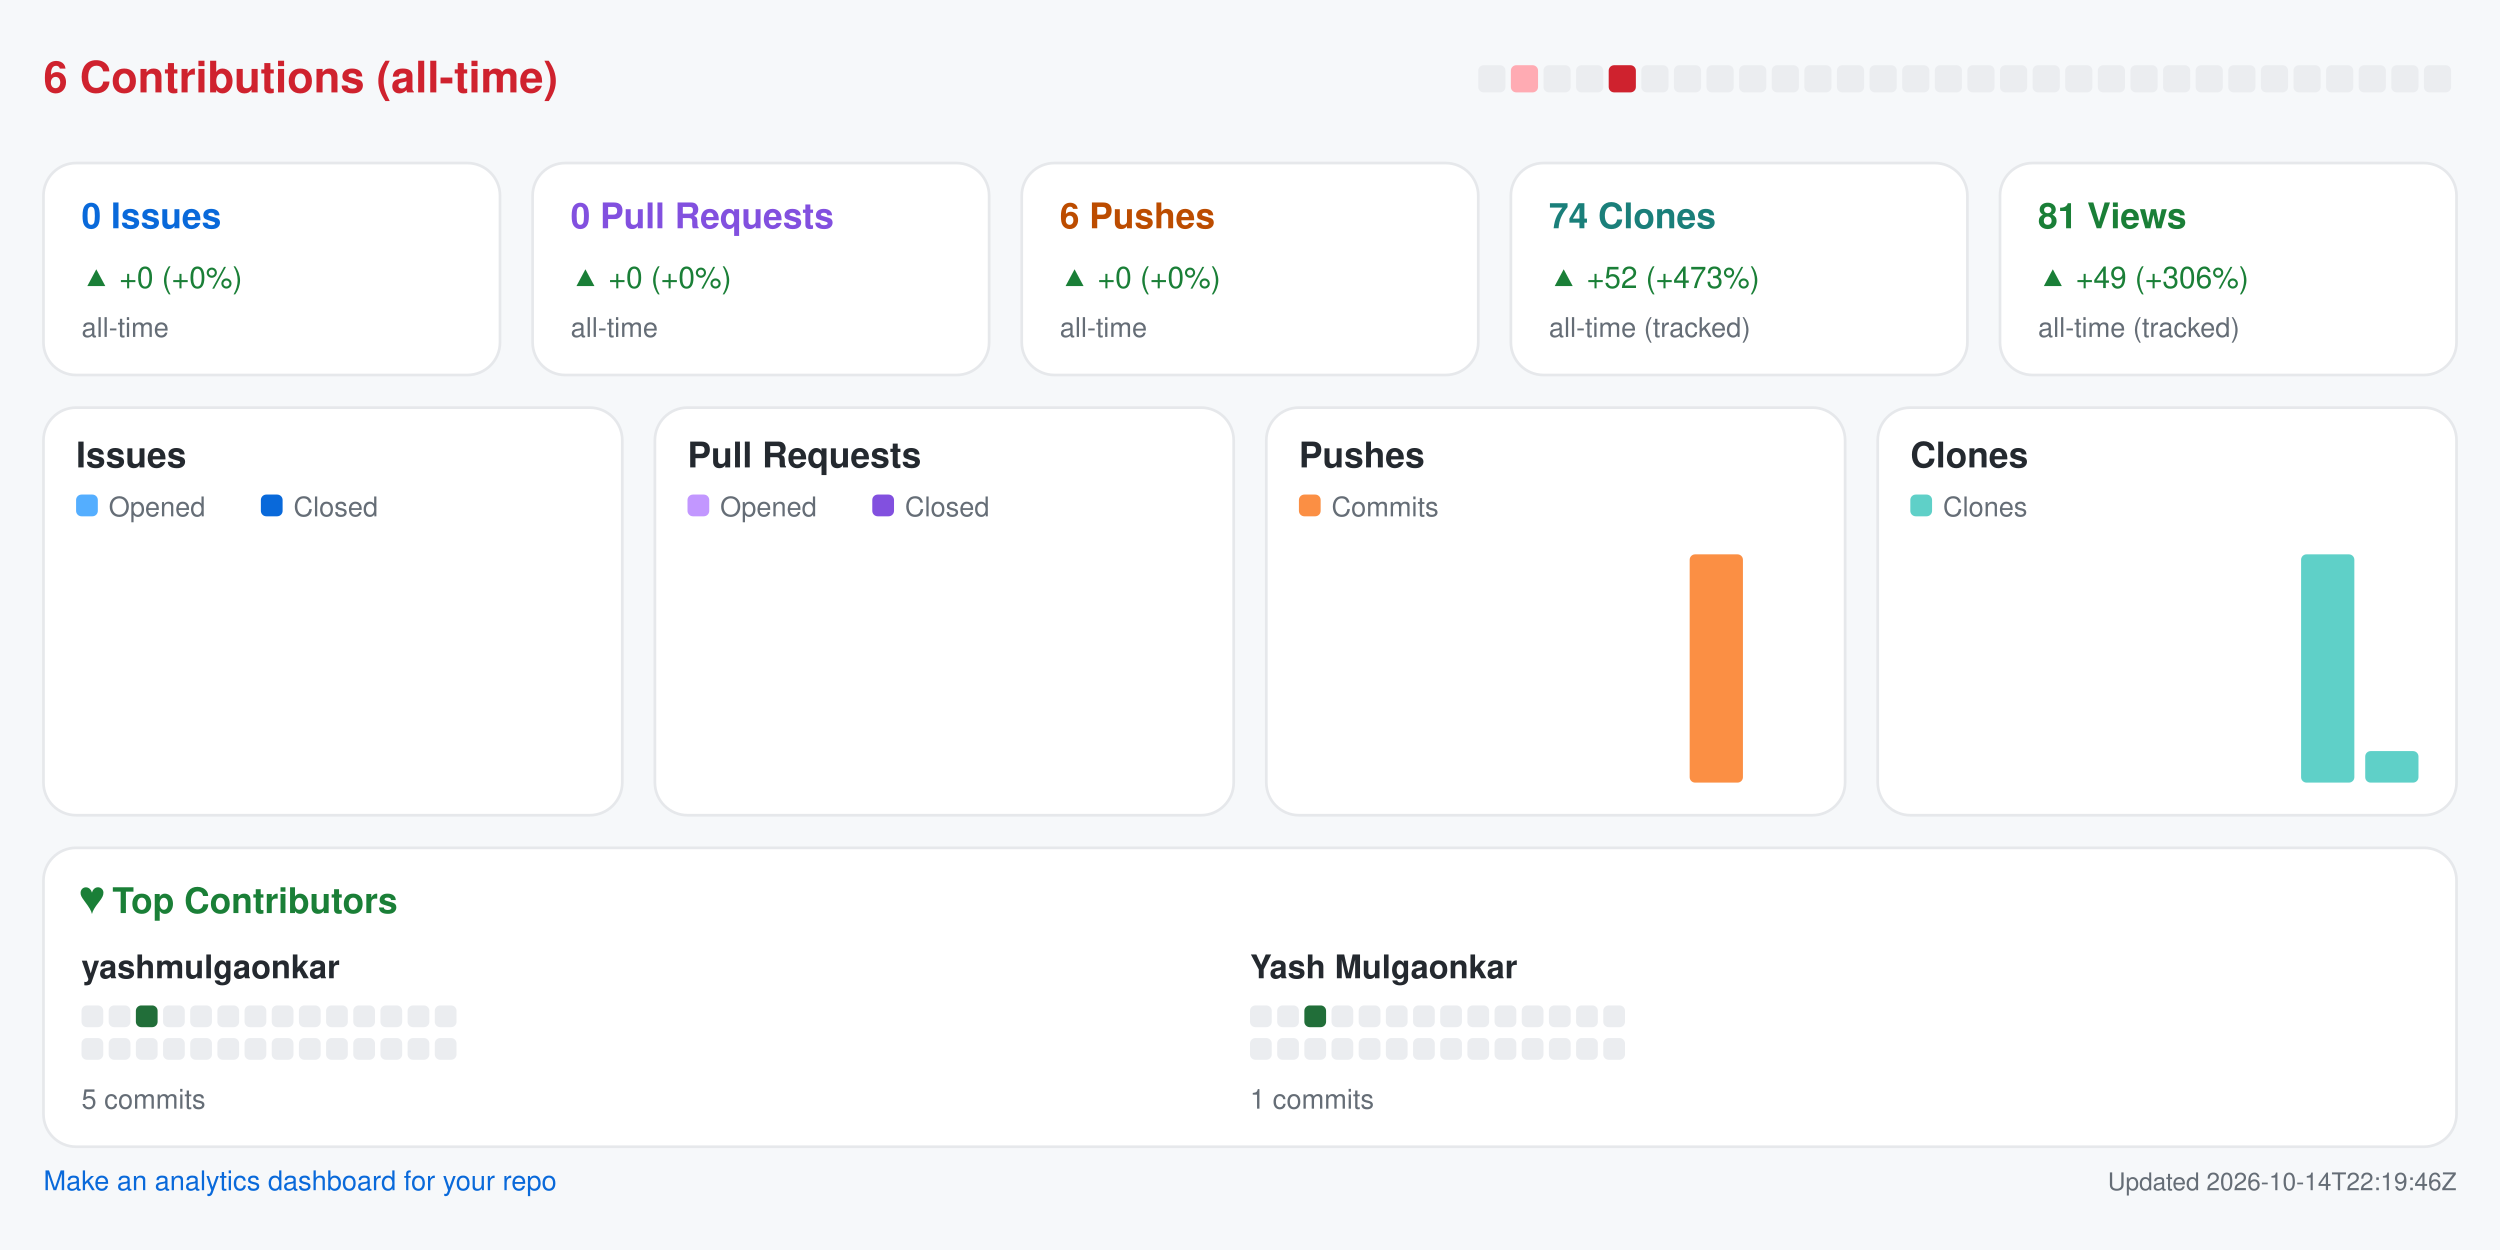
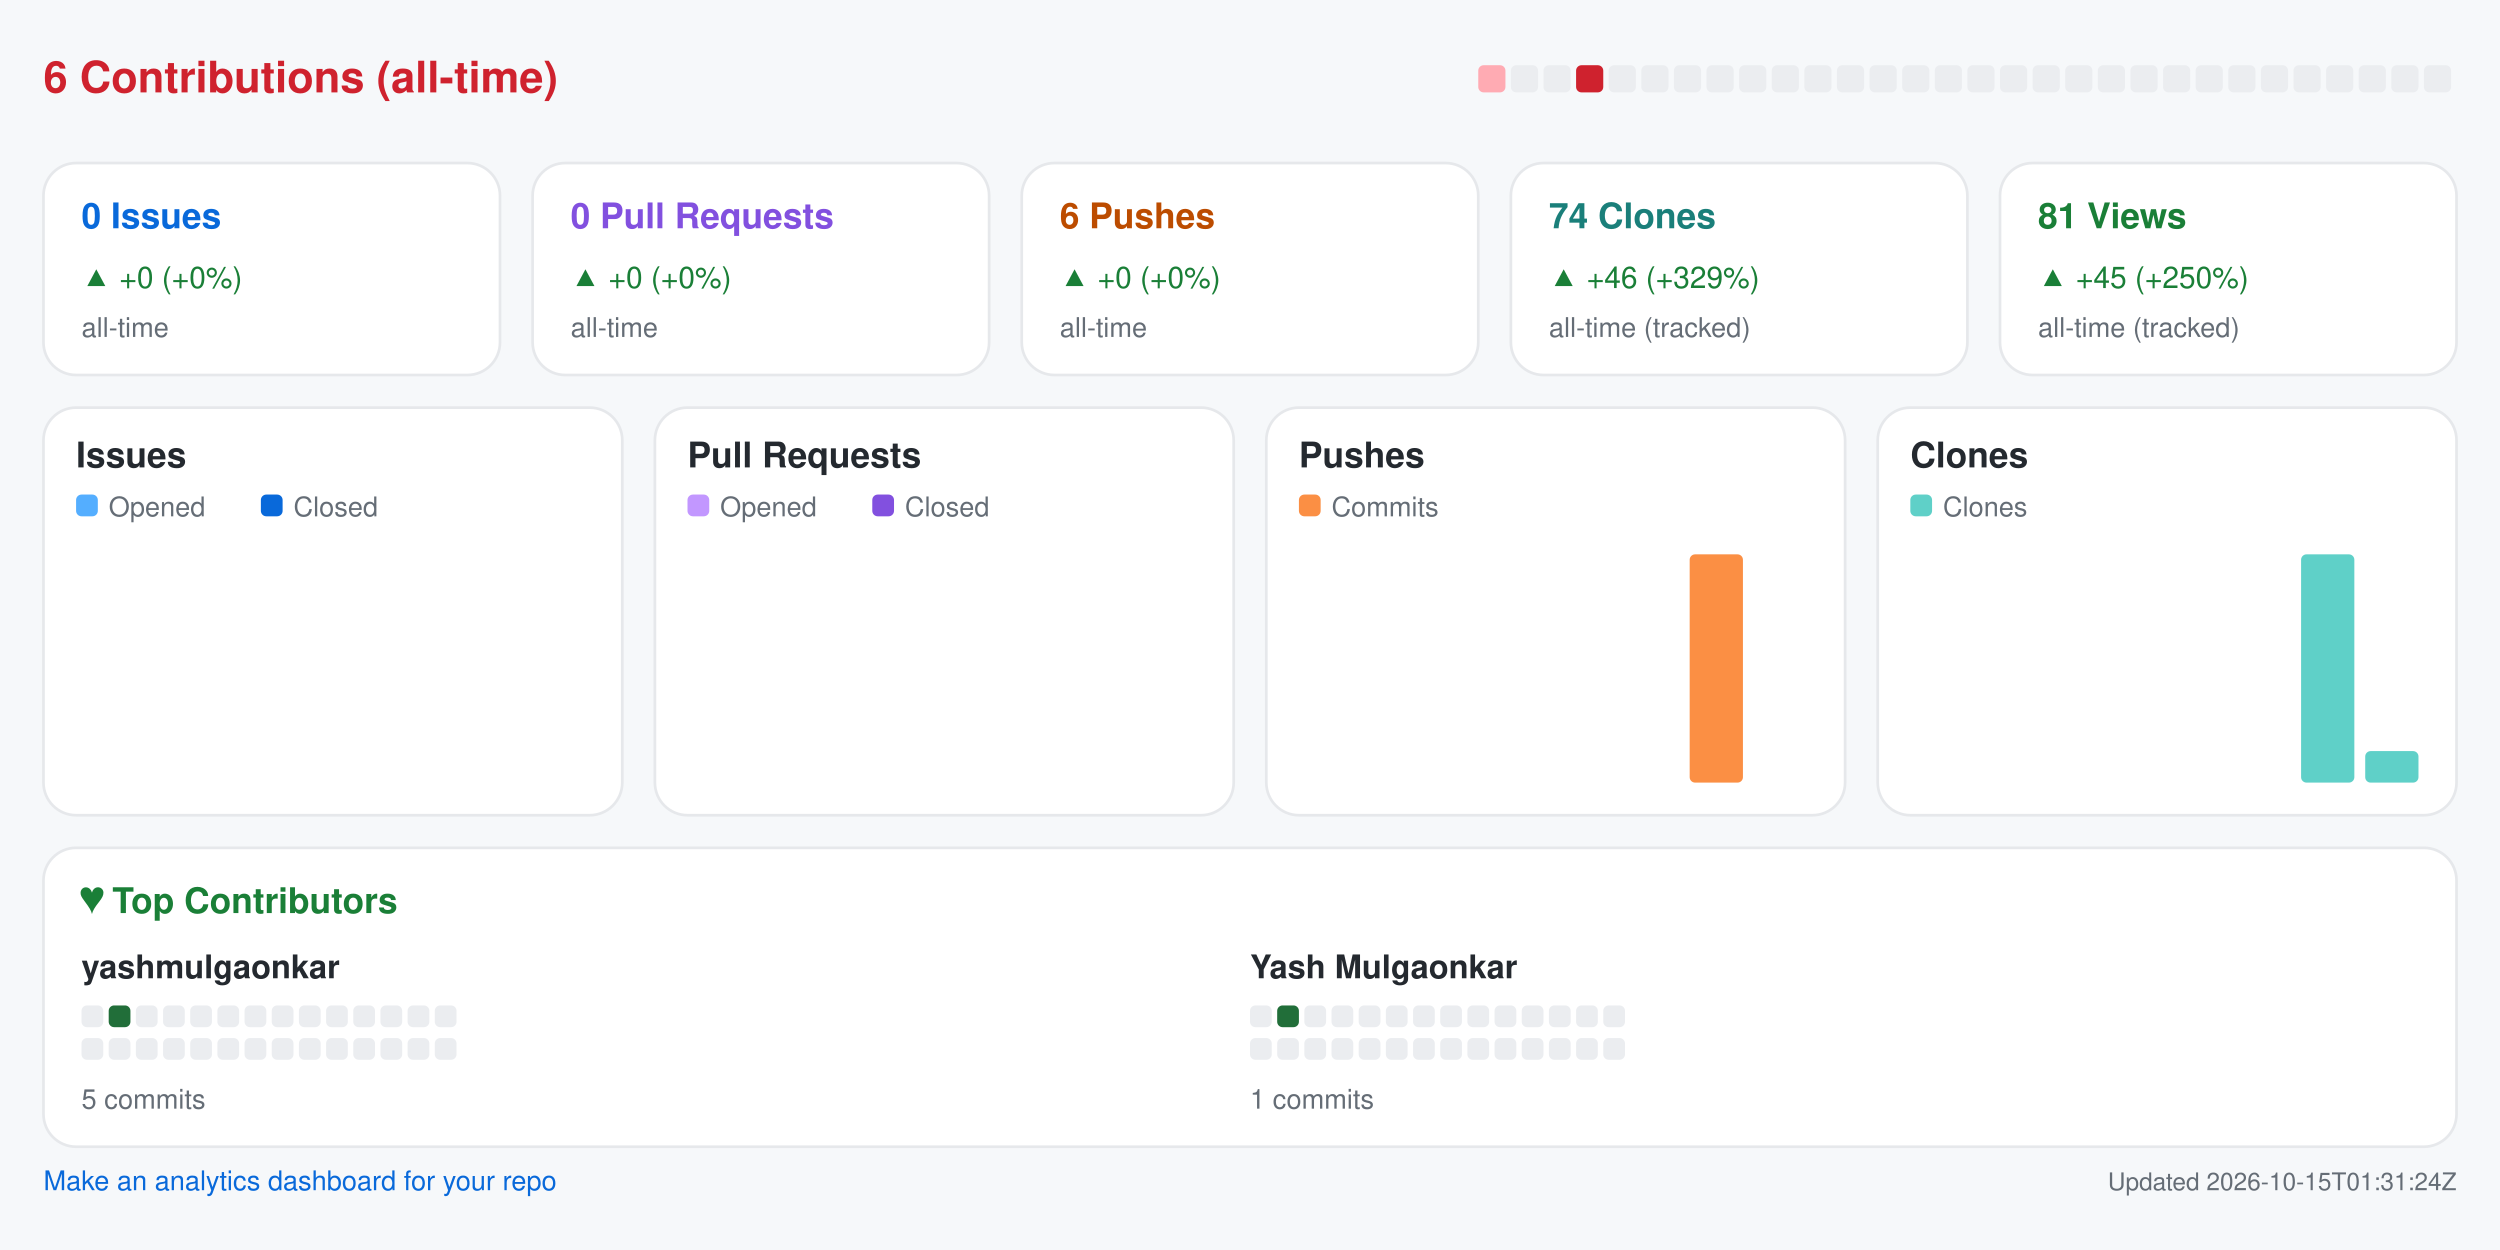
<svg xmlns="http://www.w3.org/2000/svg" width="920" height="460" viewBox="0 0 920 460" role="img" aria-label="Repository analytics for yashmulgaonkar/pi-tools">
  <rect x="0.0" y="0.0" width="920.0" height="460.0" rx="0" fill="#f6f8fa" />
  <text x="16.0" y="34.0" fill="#cf222e" font-size="16" font-family="-apple-system,BlinkMacSystemFont,Segoe UI,Helvetica,Arial,sans-serif" font-weight="600" text-anchor="start">6 Contributions (all-time)</text>
-   <rect x="544.0" y="24.0" width="10.0" height="10.0" rx="2" fill="#ebedf0" />
-   <rect x="556.0" y="24.0" width="10.0" height="10.0" rx="2" fill="#ffabb3" />
+   <rect x="544.0" y="24.0" width="10.0" height="10.0" rx="2" fill="#ffabb3" />
+   <rect x="556.0" y="24.0" width="10.0" height="10.0" rx="2" fill="#ebedf0" />
  <rect x="568.0" y="24.0" width="10.0" height="10.0" rx="2" fill="#ebedf0" />
-   <rect x="580.0" y="24.0" width="10.0" height="10.0" rx="2" fill="#ebedf0" />
-   <rect x="592.0" y="24.0" width="10.0" height="10.0" rx="2" fill="#cf222e" />
+   <rect x="580.0" y="24.0" width="10.0" height="10.0" rx="2" fill="#cf222e" />
+   <rect x="592.0" y="24.0" width="10.0" height="10.0" rx="2" fill="#ebedf0" />
  <rect x="604.0" y="24.0" width="10.0" height="10.0" rx="2" fill="#ebedf0" />
  <rect x="616.0" y="24.0" width="10.0" height="10.0" rx="2" fill="#ebedf0" />
  <rect x="628.0" y="24.0" width="10.0" height="10.0" rx="2" fill="#ebedf0" />
  <rect x="640.0" y="24.0" width="10.0" height="10.0" rx="2" fill="#ebedf0" />
  <rect x="652.0" y="24.0" width="10.0" height="10.0" rx="2" fill="#ebedf0" />
  <rect x="664.0" y="24.0" width="10.0" height="10.0" rx="2" fill="#ebedf0" />
  <rect x="676.0" y="24.0" width="10.0" height="10.0" rx="2" fill="#ebedf0" />
  <rect x="688.0" y="24.0" width="10.0" height="10.0" rx="2" fill="#ebedf0" />
  <rect x="700.0" y="24.0" width="10.0" height="10.0" rx="2" fill="#ebedf0" />
  <rect x="712.0" y="24.0" width="10.0" height="10.0" rx="2" fill="#ebedf0" />
  <rect x="724.0" y="24.0" width="10.0" height="10.0" rx="2" fill="#ebedf0" />
  <rect x="736.0" y="24.0" width="10.0" height="10.0" rx="2" fill="#ebedf0" />
  <rect x="748.0" y="24.0" width="10.0" height="10.0" rx="2" fill="#ebedf0" />
  <rect x="760.0" y="24.0" width="10.0" height="10.0" rx="2" fill="#ebedf0" />
  <rect x="772.0" y="24.0" width="10.0" height="10.0" rx="2" fill="#ebedf0" />
  <rect x="784.0" y="24.0" width="10.0" height="10.0" rx="2" fill="#ebedf0" />
  <rect x="796.0" y="24.0" width="10.0" height="10.0" rx="2" fill="#ebedf0" />
  <rect x="808.0" y="24.0" width="10.0" height="10.0" rx="2" fill="#ebedf0" />
  <rect x="820.0" y="24.0" width="10.0" height="10.0" rx="2" fill="#ebedf0" />
  <rect x="832.0" y="24.0" width="10.0" height="10.0" rx="2" fill="#ebedf0" />
  <rect x="844.0" y="24.0" width="10.0" height="10.0" rx="2" fill="#ebedf0" />
  <rect x="856.0" y="24.0" width="10.0" height="10.0" rx="2" fill="#ebedf0" />
  <rect x="868.0" y="24.0" width="10.0" height="10.0" rx="2" fill="#ebedf0" />
  <rect x="880.0" y="24.0" width="10.0" height="10.0" rx="2" fill="#ebedf0" />
  <rect x="892.0" y="24.0" width="10.0" height="10.0" rx="2" fill="#ebedf0" />
  <rect x="16.0" y="60.0" width="168.0" height="78.0" rx="12" fill="#ffffff" stroke="#e6e8eb" />
  <text x="30.0" y="84.0" fill="#0969da" font-size="13" font-family="-apple-system,BlinkMacSystemFont,Segoe UI,Helvetica,Arial,sans-serif" font-weight="600" text-anchor="start">0 Issues</text>
  <text x="30.0" y="106.0" fill="#1a7f37" font-size="11" font-family="-apple-system,BlinkMacSystemFont,Segoe UI,Helvetica,Arial,sans-serif" font-weight="400" text-anchor="start">▲ +0 (+0%)</text>
  <text x="30.0" y="124.0" fill="#656d76" font-size="10" font-family="-apple-system,BlinkMacSystemFont,Segoe UI,Helvetica,Arial,sans-serif" font-weight="400" text-anchor="start">all-time</text>
  <rect x="196.0" y="60.0" width="168.0" height="78.0" rx="12" fill="#ffffff" stroke="#e6e8eb" />
  <text x="210.0" y="84.0" fill="#8250df" font-size="13" font-family="-apple-system,BlinkMacSystemFont,Segoe UI,Helvetica,Arial,sans-serif" font-weight="600" text-anchor="start">0 Pull Requests</text>
  <text x="210.0" y="106.0" fill="#1a7f37" font-size="11" font-family="-apple-system,BlinkMacSystemFont,Segoe UI,Helvetica,Arial,sans-serif" font-weight="400" text-anchor="start">▲ +0 (+0%)</text>
  <text x="210.0" y="124.0" fill="#656d76" font-size="10" font-family="-apple-system,BlinkMacSystemFont,Segoe UI,Helvetica,Arial,sans-serif" font-weight="400" text-anchor="start">all-time</text>
  <rect x="376.0" y="60.0" width="168.0" height="78.0" rx="12" fill="#ffffff" stroke="#e6e8eb" />
  <text x="390.0" y="84.0" fill="#bc4c00" font-size="13" font-family="-apple-system,BlinkMacSystemFont,Segoe UI,Helvetica,Arial,sans-serif" font-weight="600" text-anchor="start">6 Pushes</text>
  <text x="390.0" y="106.0" fill="#1a7f37" font-size="11" font-family="-apple-system,BlinkMacSystemFont,Segoe UI,Helvetica,Arial,sans-serif" font-weight="400" text-anchor="start">▲ +0 (+0%)</text>
  <text x="390.0" y="124.0" fill="#656d76" font-size="10" font-family="-apple-system,BlinkMacSystemFont,Segoe UI,Helvetica,Arial,sans-serif" font-weight="400" text-anchor="start">all-time</text>
  <rect x="556.0" y="60.0" width="168.0" height="78.0" rx="12" fill="#ffffff" stroke="#e6e8eb" />
  <text x="570.0" y="84.0" fill="#1a7f7a" font-size="13" font-family="-apple-system,BlinkMacSystemFont,Segoe UI,Helvetica,Arial,sans-serif" font-weight="600" text-anchor="start">74 Clones</text>
-   <text x="570.0" y="106.0" fill="#1a7f37" font-size="11" font-family="-apple-system,BlinkMacSystemFont,Segoe UI,Helvetica,Arial,sans-serif" font-weight="400" text-anchor="start">▲ +52 (+473%)</text>
+   <text x="570.0" y="106.0" fill="#1a7f37" font-size="11" font-family="-apple-system,BlinkMacSystemFont,Segoe UI,Helvetica,Arial,sans-serif" font-weight="400" text-anchor="start">▲ +46 (+329%)</text>
  <text x="570.0" y="124.0" fill="#656d76" font-size="10" font-family="-apple-system,BlinkMacSystemFont,Segoe UI,Helvetica,Arial,sans-serif" font-weight="400" text-anchor="start">all-time (tracked)</text>
  <rect x="736.0" y="60.0" width="168.0" height="78.0" rx="12" fill="#ffffff" stroke="#e6e8eb" />
  <text x="750.0" y="84.0" fill="#1a7f37" font-size="13" font-family="-apple-system,BlinkMacSystemFont,Segoe UI,Helvetica,Arial,sans-serif" font-weight="600" text-anchor="start">81 Views</text>
-   <text x="750.0" y="106.0" fill="#1a7f37" font-size="11" font-family="-apple-system,BlinkMacSystemFont,Segoe UI,Helvetica,Arial,sans-serif" font-weight="400" text-anchor="start">▲ +49 (+306%)</text>
+   <text x="750.0" y="106.0" fill="#1a7f37" font-size="11" font-family="-apple-system,BlinkMacSystemFont,Segoe UI,Helvetica,Arial,sans-serif" font-weight="400" text-anchor="start">▲ +45 (+250%)</text>
  <text x="750.0" y="124.0" fill="#656d76" font-size="10" font-family="-apple-system,BlinkMacSystemFont,Segoe UI,Helvetica,Arial,sans-serif" font-weight="400" text-anchor="start">all-time (tracked)</text>
  <rect x="16.0" y="150.0" width="213.0" height="150.0" rx="12" fill="#ffffff" stroke="#e6e8eb" />
  <text x="28.0" y="172.0" fill="#24292f" font-size="13" font-family="-apple-system,BlinkMacSystemFont,Segoe UI,Helvetica,Arial,sans-serif" font-weight="600" text-anchor="start">Issues</text>
  <rect x="28.0" y="182.0" width="8.0" height="8.0" rx="2" fill="#54aeff" />
  <text x="40.0" y="190.0" fill="#656d76" font-size="10" font-family="-apple-system,BlinkMacSystemFont,Segoe UI,Helvetica,Arial,sans-serif" font-weight="400" text-anchor="start">Opened</text>
  <rect x="96.0" y="182.0" width="8.0" height="8.0" rx="2" fill="#0969da" />
  <text x="108.0" y="190.0" fill="#656d76" font-size="10" font-family="-apple-system,BlinkMacSystemFont,Segoe UI,Helvetica,Arial,sans-serif" font-weight="400" text-anchor="start">Closed</text>
  <rect x="30.0" y="288.0" width="8.8" height="0.0" rx="2" fill="#54aeff" />
  <rect x="39.8" y="288.0" width="8.8" height="0.0" rx="2" fill="#0969da" />
  <rect x="53.6" y="288.0" width="8.8" height="0.0" rx="2" fill="#54aeff" />
  <rect x="63.4" y="288.0" width="8.8" height="0.0" rx="2" fill="#0969da" />
  <rect x="77.2" y="288.0" width="8.8" height="0.0" rx="2" fill="#54aeff" />
  <rect x="87.1" y="288.0" width="8.8" height="0.0" rx="2" fill="#0969da" />
  <rect x="100.9" y="288.0" width="8.8" height="0.0" rx="2" fill="#54aeff" />
  <rect x="110.7" y="288.0" width="8.8" height="0.0" rx="2" fill="#0969da" />
  <rect x="124.5" y="288.0" width="8.8" height="0.0" rx="2" fill="#54aeff" />
  <rect x="134.3" y="288.0" width="8.8" height="0.0" rx="2" fill="#0969da" />
  <rect x="148.1" y="288.0" width="8.8" height="0.0" rx="2" fill="#54aeff" />
  <rect x="157.9" y="288.0" width="8.8" height="0.0" rx="2" fill="#0969da" />
  <rect x="171.8" y="288.0" width="8.8" height="0.0" rx="2" fill="#54aeff" />
  <rect x="181.6" y="288.0" width="8.8" height="0.0" rx="2" fill="#0969da" />
  <rect x="195.4" y="288.0" width="8.8" height="0.0" rx="2" fill="#54aeff" />
  <rect x="205.2" y="288.0" width="8.8" height="0.0" rx="2" fill="#0969da" />
  <rect x="241.0" y="150.0" width="213.0" height="150.0" rx="12" fill="#ffffff" stroke="#e6e8eb" />
  <text x="253.0" y="172.0" fill="#24292f" font-size="13" font-family="-apple-system,BlinkMacSystemFont,Segoe UI,Helvetica,Arial,sans-serif" font-weight="600" text-anchor="start">Pull Requests</text>
  <rect x="253.0" y="182.0" width="8.0" height="8.0" rx="2" fill="#c297ff" />
  <text x="265.0" y="190.0" fill="#656d76" font-size="10" font-family="-apple-system,BlinkMacSystemFont,Segoe UI,Helvetica,Arial,sans-serif" font-weight="400" text-anchor="start">Opened</text>
  <rect x="321.0" y="182.0" width="8.0" height="8.0" rx="2" fill="#8250df" />
  <text x="333.0" y="190.0" fill="#656d76" font-size="10" font-family="-apple-system,BlinkMacSystemFont,Segoe UI,Helvetica,Arial,sans-serif" font-weight="400" text-anchor="start">Closed</text>
  <rect x="255.0" y="288.0" width="8.8" height="0.0" rx="2" fill="#c297ff" />
  <rect x="264.8" y="288.0" width="8.8" height="0.0" rx="2" fill="#8250df" />
  <rect x="278.6" y="288.0" width="8.8" height="0.0" rx="2" fill="#c297ff" />
  <rect x="288.4" y="288.0" width="8.8" height="0.0" rx="2" fill="#8250df" />
  <rect x="302.2" y="288.0" width="8.8" height="0.0" rx="2" fill="#c297ff" />
  <rect x="312.1" y="288.0" width="8.8" height="0.0" rx="2" fill="#8250df" />
  <rect x="325.9" y="288.0" width="8.8" height="0.0" rx="2" fill="#c297ff" />
  <rect x="335.7" y="288.0" width="8.8" height="0.0" rx="2" fill="#8250df" />
  <rect x="349.5" y="288.0" width="8.8" height="0.0" rx="2" fill="#c297ff" />
  <rect x="359.3" y="288.0" width="8.8" height="0.0" rx="2" fill="#8250df" />
  <rect x="373.1" y="288.0" width="8.8" height="0.0" rx="2" fill="#c297ff" />
  <rect x="382.9" y="288.0" width="8.8" height="0.0" rx="2" fill="#8250df" />
  <rect x="396.8" y="288.0" width="8.8" height="0.0" rx="2" fill="#c297ff" />
  <rect x="406.6" y="288.0" width="8.8" height="0.0" rx="2" fill="#8250df" />
  <rect x="420.4" y="288.0" width="8.8" height="0.0" rx="2" fill="#c297ff" />
  <rect x="430.2" y="288.0" width="8.8" height="0.0" rx="2" fill="#8250df" />
  <rect x="466.0" y="150.0" width="213.0" height="150.0" rx="12" fill="#ffffff" stroke="#e6e8eb" />
  <text x="478.0" y="172.0" fill="#24292f" font-size="13" font-family="-apple-system,BlinkMacSystemFont,Segoe UI,Helvetica,Arial,sans-serif" font-weight="600" text-anchor="start">Pushes</text>
  <rect x="478.0" y="182.0" width="8.0" height="8.0" rx="2" fill="#fb8f44" />
  <text x="490.0" y="190.0" fill="#656d76" font-size="10" font-family="-apple-system,BlinkMacSystemFont,Segoe UI,Helvetica,Arial,sans-serif" font-weight="400" text-anchor="start">Commits</text>
  <rect x="480.0" y="288.0" width="19.6" height="0.0" rx="2" fill="#fb8f44" />
  <rect x="503.6" y="288.0" width="19.6" height="0.0" rx="2" fill="#fb8f44" />
  <rect x="527.2" y="288.0" width="19.6" height="0.0" rx="2" fill="#fb8f44" />
  <rect x="550.9" y="288.0" width="19.6" height="0.0" rx="2" fill="#fb8f44" />
  <rect x="574.5" y="288.0" width="19.6" height="0.0" rx="2" fill="#fb8f44" />
  <rect x="598.1" y="288.0" width="19.6" height="0.0" rx="2" fill="#fb8f44" />
  <rect x="621.8" y="204.0" width="19.6" height="84.0" rx="2" fill="#fb8f44" />
  <rect x="645.4" y="288.0" width="19.6" height="0.0" rx="2" fill="#fb8f44" />
  <rect x="691.0" y="150.0" width="213.0" height="150.0" rx="12" fill="#ffffff" stroke="#e6e8eb" />
  <text x="703.0" y="172.0" fill="#24292f" font-size="13" font-family="-apple-system,BlinkMacSystemFont,Segoe UI,Helvetica,Arial,sans-serif" font-weight="600" text-anchor="start">Clones</text>
  <rect x="703.0" y="182.0" width="8.0" height="8.0" rx="2" fill="#5fd0c8" />
  <text x="715.0" y="190.0" fill="#656d76" font-size="10" font-family="-apple-system,BlinkMacSystemFont,Segoe UI,Helvetica,Arial,sans-serif" font-weight="400" text-anchor="start">Clones</text>
  <rect x="705.0" y="288.0" width="19.6" height="0.0" rx="2" fill="#5fd0c8" />
  <rect x="728.6" y="288.0" width="19.6" height="0.0" rx="2" fill="#5fd0c8" />
  <rect x="752.2" y="288.0" width="19.6" height="0.0" rx="2" fill="#5fd0c8" />
  <rect x="775.9" y="288.0" width="19.6" height="0.0" rx="2" fill="#5fd0c8" />
  <rect x="799.5" y="288.0" width="19.6" height="0.0" rx="2" fill="#5fd0c8" />
  <rect x="823.1" y="288.0" width="19.6" height="0.0" rx="2" fill="#5fd0c8" />
  <rect x="846.8" y="204.0" width="19.6" height="84.0" rx="2" fill="#5fd0c8" />
  <rect x="870.4" y="276.4" width="19.6" height="11.6" rx="2" fill="#5fd0c8" />
  <rect x="16.0" y="312.0" width="888.0" height="110.0" rx="12" fill="#ffffff" stroke="#e6e8eb" />
  <text x="30.0" y="336.0" fill="#1a7f37" font-size="13" font-family="-apple-system,BlinkMacSystemFont,Segoe UI,Helvetica,Arial,sans-serif" font-weight="600" text-anchor="start">♥  Top Contributors</text>
  <text x="30.0" y="360.0" fill="#24292f" font-size="12" font-family="-apple-system,BlinkMacSystemFont,Segoe UI,Helvetica,Arial,sans-serif" font-weight="600" text-anchor="start">yashmulgaonkar</text>
  <rect x="30.0" y="370.0" width="8.0" height="8.0" rx="2" fill="#ebedf0" />
-   <rect x="40.0" y="370.0" width="8.0" height="8.0" rx="2" fill="#ebedf0" />
-   <rect x="50.0" y="370.0" width="8.0" height="8.0" rx="2" fill="#216e39" />
+   <rect x="40.0" y="370.0" width="8.0" height="8.0" rx="2" fill="#216e39" />
+   <rect x="50.0" y="370.0" width="8.0" height="8.0" rx="2" fill="#ebedf0" />
  <rect x="60.0" y="370.0" width="8.0" height="8.0" rx="2" fill="#ebedf0" />
  <rect x="70.0" y="370.0" width="8.0" height="8.0" rx="2" fill="#ebedf0" />
  <rect x="80.0" y="370.0" width="8.0" height="8.0" rx="2" fill="#ebedf0" />
  <rect x="90.0" y="370.0" width="8.0" height="8.0" rx="2" fill="#ebedf0" />
  <rect x="100.0" y="370.0" width="8.0" height="8.0" rx="2" fill="#ebedf0" />
  <rect x="110.0" y="370.0" width="8.0" height="8.0" rx="2" fill="#ebedf0" />
  <rect x="120.0" y="370.0" width="8.0" height="8.0" rx="2" fill="#ebedf0" />
  <rect x="130.0" y="370.0" width="8.0" height="8.0" rx="2" fill="#ebedf0" />
  <rect x="140.0" y="370.0" width="8.0" height="8.0" rx="2" fill="#ebedf0" />
  <rect x="150.0" y="370.0" width="8.0" height="8.0" rx="2" fill="#ebedf0" />
  <rect x="160.0" y="370.0" width="8.0" height="8.0" rx="2" fill="#ebedf0" />
  <rect x="30.0" y="382.0" width="8.0" height="8.0" rx="2" fill="#ebedf0" />
  <rect x="40.0" y="382.0" width="8.0" height="8.0" rx="2" fill="#ebedf0" />
  <rect x="50.0" y="382.0" width="8.0" height="8.0" rx="2" fill="#ebedf0" />
  <rect x="60.0" y="382.0" width="8.0" height="8.0" rx="2" fill="#ebedf0" />
  <rect x="70.0" y="382.0" width="8.0" height="8.0" rx="2" fill="#ebedf0" />
  <rect x="80.0" y="382.0" width="8.0" height="8.0" rx="2" fill="#ebedf0" />
  <rect x="90.0" y="382.0" width="8.0" height="8.0" rx="2" fill="#ebedf0" />
  <rect x="100.0" y="382.0" width="8.0" height="8.0" rx="2" fill="#ebedf0" />
  <rect x="110.0" y="382.0" width="8.0" height="8.0" rx="2" fill="#ebedf0" />
  <rect x="120.0" y="382.0" width="8.0" height="8.0" rx="2" fill="#ebedf0" />
  <rect x="130.0" y="382.0" width="8.0" height="8.0" rx="2" fill="#ebedf0" />
  <rect x="140.0" y="382.0" width="8.0" height="8.0" rx="2" fill="#ebedf0" />
  <rect x="150.0" y="382.0" width="8.0" height="8.0" rx="2" fill="#ebedf0" />
  <rect x="160.0" y="382.0" width="8.0" height="8.0" rx="2" fill="#ebedf0" />
  <text x="30.0" y="408.0" fill="#656d76" font-size="10" font-family="-apple-system,BlinkMacSystemFont,Segoe UI,Helvetica,Arial,sans-serif" font-weight="400" text-anchor="start">5 commits</text>
  <text x="460.0" y="360.0" fill="#24292f" font-size="12" font-family="-apple-system,BlinkMacSystemFont,Segoe UI,Helvetica,Arial,sans-serif" font-weight="600" text-anchor="start">Yash Mulgaonkar</text>
  <rect x="460.0" y="370.0" width="8.0" height="8.0" rx="2" fill="#ebedf0" />
-   <rect x="470.0" y="370.0" width="8.0" height="8.0" rx="2" fill="#ebedf0" />
-   <rect x="480.0" y="370.0" width="8.0" height="8.0" rx="2" fill="#216e39" />
+   <rect x="470.0" y="370.0" width="8.0" height="8.0" rx="2" fill="#216e39" />
+   <rect x="480.0" y="370.0" width="8.0" height="8.0" rx="2" fill="#ebedf0" />
  <rect x="490.0" y="370.0" width="8.0" height="8.0" rx="2" fill="#ebedf0" />
  <rect x="500.0" y="370.0" width="8.0" height="8.0" rx="2" fill="#ebedf0" />
  <rect x="510.0" y="370.0" width="8.0" height="8.0" rx="2" fill="#ebedf0" />
  <rect x="520.0" y="370.0" width="8.0" height="8.0" rx="2" fill="#ebedf0" />
  <rect x="530.0" y="370.0" width="8.0" height="8.0" rx="2" fill="#ebedf0" />
  <rect x="540.0" y="370.0" width="8.0" height="8.0" rx="2" fill="#ebedf0" />
  <rect x="550.0" y="370.0" width="8.0" height="8.0" rx="2" fill="#ebedf0" />
  <rect x="560.0" y="370.0" width="8.0" height="8.0" rx="2" fill="#ebedf0" />
  <rect x="570.0" y="370.0" width="8.0" height="8.0" rx="2" fill="#ebedf0" />
  <rect x="580.0" y="370.0" width="8.0" height="8.0" rx="2" fill="#ebedf0" />
  <rect x="590.0" y="370.0" width="8.0" height="8.0" rx="2" fill="#ebedf0" />
  <rect x="460.0" y="382.0" width="8.0" height="8.0" rx="2" fill="#ebedf0" />
  <rect x="470.0" y="382.0" width="8.0" height="8.0" rx="2" fill="#ebedf0" />
  <rect x="480.0" y="382.0" width="8.0" height="8.0" rx="2" fill="#ebedf0" />
  <rect x="490.0" y="382.0" width="8.0" height="8.0" rx="2" fill="#ebedf0" />
  <rect x="500.0" y="382.0" width="8.0" height="8.0" rx="2" fill="#ebedf0" />
  <rect x="510.0" y="382.0" width="8.0" height="8.0" rx="2" fill="#ebedf0" />
  <rect x="520.0" y="382.0" width="8.0" height="8.0" rx="2" fill="#ebedf0" />
  <rect x="530.0" y="382.0" width="8.0" height="8.0" rx="2" fill="#ebedf0" />
  <rect x="540.0" y="382.0" width="8.0" height="8.0" rx="2" fill="#ebedf0" />
  <rect x="550.0" y="382.0" width="8.0" height="8.0" rx="2" fill="#ebedf0" />
  <rect x="560.0" y="382.0" width="8.0" height="8.0" rx="2" fill="#ebedf0" />
  <rect x="570.0" y="382.0" width="8.0" height="8.0" rx="2" fill="#ebedf0" />
  <rect x="580.0" y="382.0" width="8.0" height="8.0" rx="2" fill="#ebedf0" />
  <rect x="590.0" y="382.0" width="8.0" height="8.0" rx="2" fill="#ebedf0" />
  <text x="460.0" y="408.0" fill="#656d76" font-size="10" font-family="-apple-system,BlinkMacSystemFont,Segoe UI,Helvetica,Arial,sans-serif" font-weight="400" text-anchor="start">1 commits</text>
  <a href="https://github.com/yashmulgaonkar/repo-analytics" target="_blank" rel="noopener noreferrer">
    <text x="16.0" y="438.0" fill="#0969da" font-size="10" font-family="-apple-system,BlinkMacSystemFont,Segoe UI,Helvetica,Arial,sans-serif" font-weight="400" text-anchor="start">Make an analytics dashboard for your repo</text>
  </a>
-   <text x="904.0" y="438.0" fill="#656d76" font-size="9" font-family="-apple-system,BlinkMacSystemFont,Segoe UI,Helvetica,Arial,sans-serif" font-weight="400" text-anchor="end">Updated 2026-10-14T22:19:46Z</text>
+   <text x="904.0" y="438.0" fill="#656d76" font-size="9" font-family="-apple-system,BlinkMacSystemFont,Segoe UI,Helvetica,Arial,sans-serif" font-weight="400" text-anchor="end">Updated 2026-10-15T01:31:24Z</text>
</svg>
